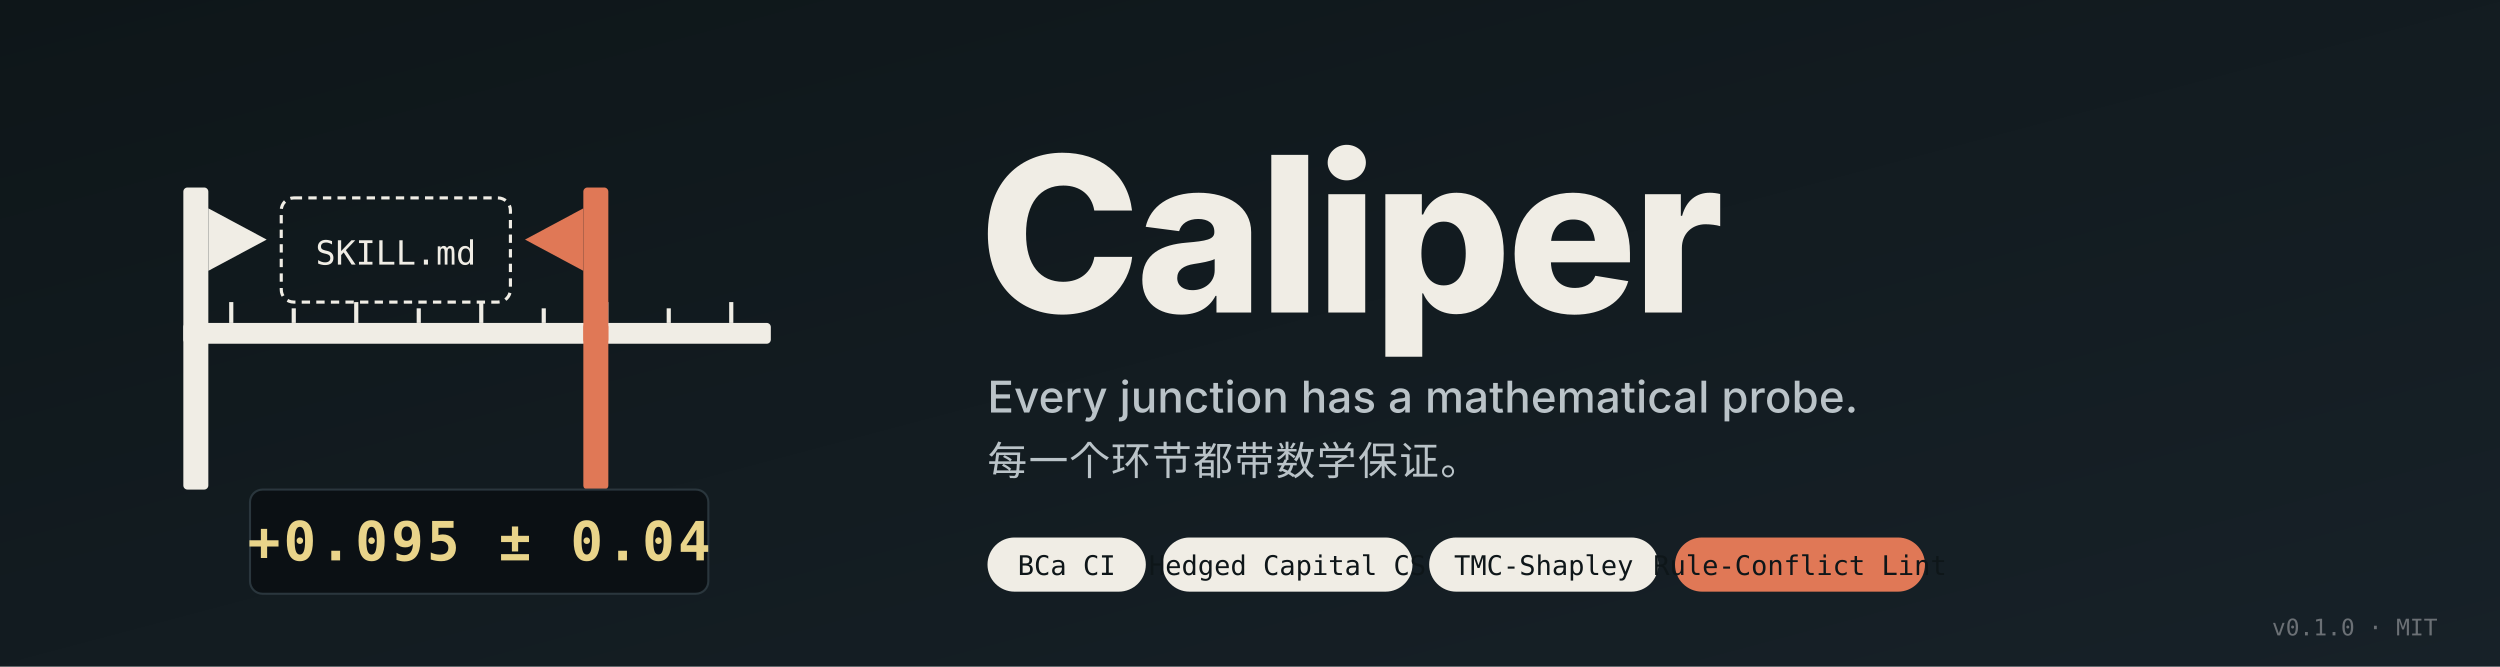
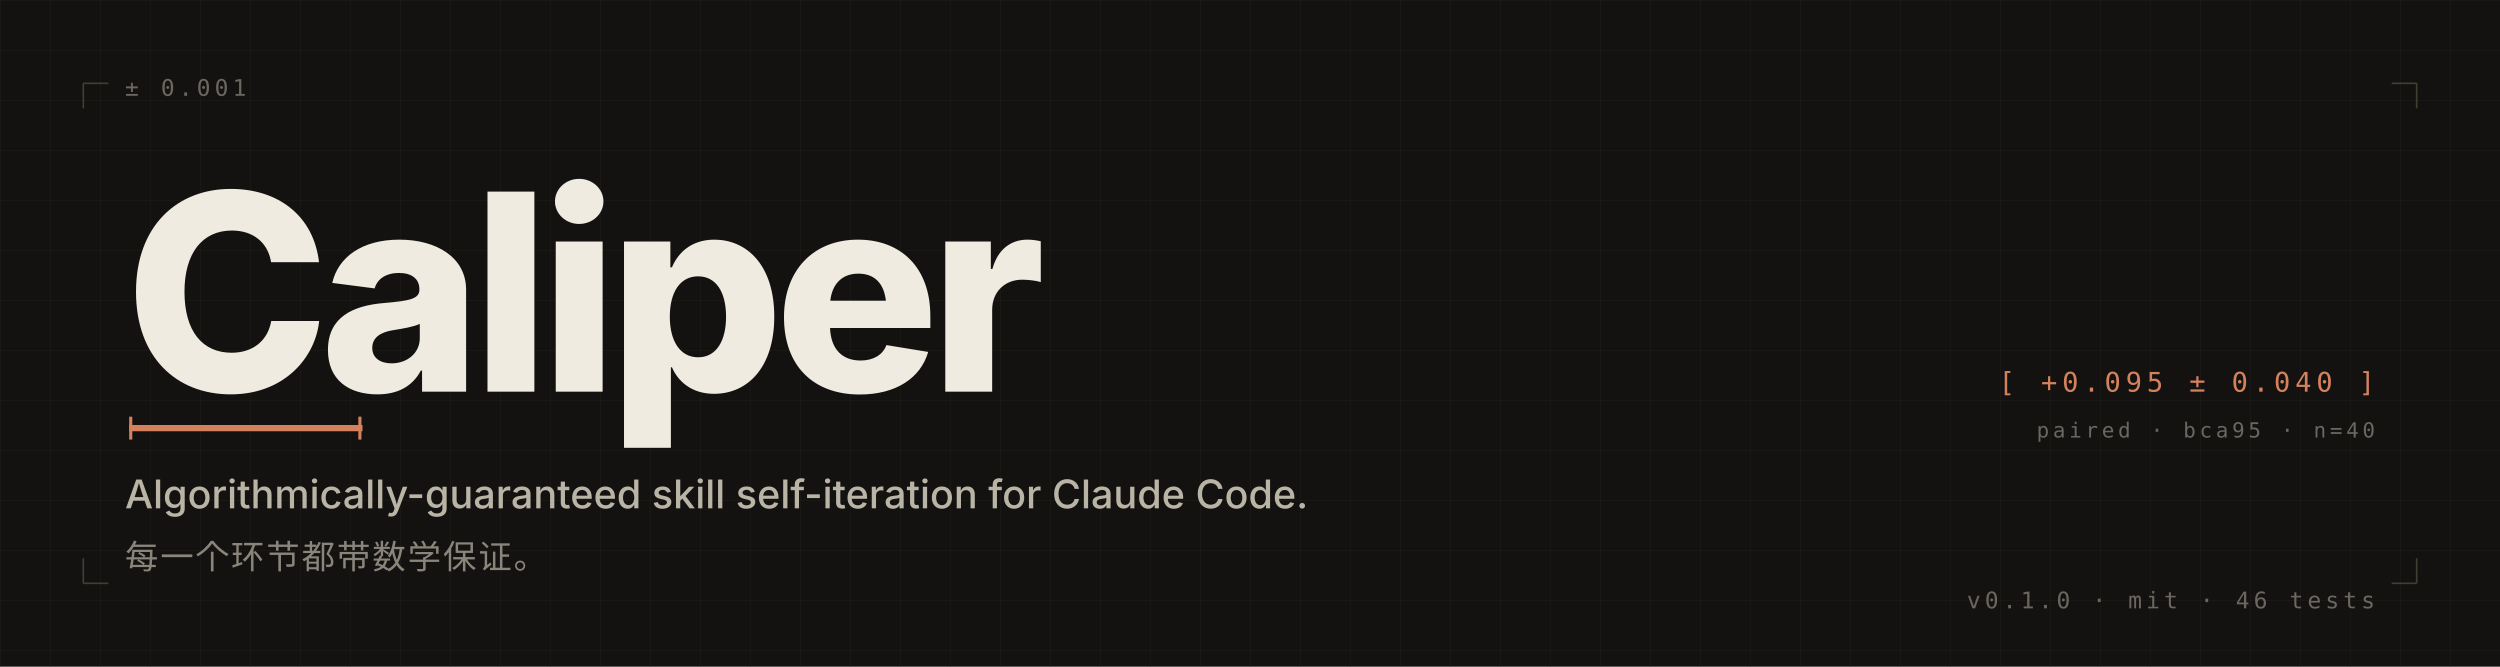
- <svg xmlns="http://www.w3.org/2000/svg" viewBox="0 0 1200 320" width="1200" height="320" role="img" aria-label="Caliper — dark mode">
+ <svg xmlns="http://www.w3.org/2000/svg" viewBox="0 0 1200 320" width="1200" height="320" role="img" aria-label="Caliper — dark">
  <defs>
    <style>
-       .wordmark { font-family: ui-sans-serif, -apple-system, BlinkMacSystemFont, 'Segoe UI', 'Inter', sans-serif; font-weight: 800; letter-spacing: -0.02em; }
-       .tagline  { font-family: ui-sans-serif, -apple-system, BlinkMacSystemFont, 'Segoe UI', 'Inter', sans-serif; font-weight: 500; letter-spacing: 0.005em; }
-       .tag-cn   { font-family: 'PingFang SC', 'Microsoft YaHei', ui-sans-serif, sans-serif; font-weight: 400; letter-spacing: 0.04em; }
-       .mono     { font-family: ui-monospace, 'JetBrains Mono', 'Menlo', 'Consolas', monospace; font-weight: 500; }
-       .readout  { font-family: ui-monospace, 'JetBrains Mono', 'Menlo', 'Consolas', monospace; font-weight: 700; letter-spacing: 0.06em; }
+       .word  { font-family: 'Inter', ui-sans-serif, -apple-system, BlinkMacSystemFont, 'Segoe UI', sans-serif; font-weight: 800; letter-spacing: -0.035em; }
+       .tag   { font-family: 'Inter', ui-sans-serif, -apple-system, BlinkMacSystemFont, 'Segoe UI', sans-serif; font-weight: 500; }
+       .cn    { font-family: 'PingFang SC', 'Noto Serif SC', 'Microsoft YaHei', serif; font-weight: 400; letter-spacing: 0.06em; }
+       .mono  { font-family: 'JetBrains Mono', ui-monospace, 'Menlo', 'Consolas', monospace; font-weight: 500; letter-spacing: 0.18em; }
    </style>
-     <linearGradient id="bgGradDark" x1="0" y1="0" x2="1" y2="1">
-       <stop offset="0%" stop-color="#0E1619" />
-       <stop offset="100%" stop-color="#172128" />
-     </linearGradient>
+     <pattern id="gridDark" width="24" height="24" patternUnits="userSpaceOnUse">
+       <path d="M 24 0 L 0 0 0 24" fill="none" stroke="#2A2721" stroke-width="0.5" opacity="0.6" />
+     </pattern>
  </defs>
-   <rect width="1200" height="320" fill="url(#bgGradDark)" />
-   <rect x="90" y="155" width="280" height="10" rx="2" fill="#F0EDE5" />
-   <g fill="#F0EDE5">
-     <rect x="110" y="145" width="2" height="10" />
-     <rect x="140" y="148" width="2" height="7" />
-     <rect x="170" y="145" width="2" height="10" />
-     <rect x="200" y="148" width="2" height="7" />
-     <rect x="230" y="145" width="2" height="10" />
-     <rect x="260" y="148" width="2" height="7" />
-     <rect x="290" y="145" width="2" height="10" />
-     <rect x="320" y="148" width="2" height="7" />
-     <rect x="350" y="145" width="2" height="10" />
+   <rect width="1200" height="320" fill="#131210" />
+   <rect width="1200" height="320" fill="url(#gridDark)" />
+   <text x="60" y="46" class="mono" font-size="11" fill="#6B6760">± 0.001</text>
+   <g stroke="#4A453A" stroke-width="0.8" fill="none" opacity="0.85">
+     <line x1="40" y1="40" x2="40" y2="52" />
+     <line x1="40" y1="40" x2="52" y2="40" />
+     <line x1="1160" y1="40" x2="1160" y2="52" />
+     <line x1="1160" y1="40" x2="1148" y2="40" />
+     <line x1="40" y1="280" x2="40" y2="268" />
+     <line x1="40" y1="280" x2="52" y2="280" />
+     <line x1="1160" y1="280" x2="1160" y2="268" />
+     <line x1="1160" y1="280" x2="1148" y2="280" />
  </g>
-   <rect x="88" y="90" width="12" height="75" rx="2" fill="#F0EDE5" />
-   <rect x="88" y="155" width="12" height="80" rx="2" fill="#F0EDE5" />
-   <polygon points="100,100 128,115 100,130" fill="#F0EDE5" />
-   <rect x="280" y="90" width="12" height="75" rx="2" fill="#E07856" />
-   <rect x="280" y="155" width="12" height="80" rx="2" fill="#E07856" />
-   <polygon points="280,100 252,115 280,130" fill="#E07856" />
-   <g transform="translate(135, 95)">
-     <rect width="110" height="50" rx="6" fill="none" stroke="#F0EDE5" stroke-width="1.5" stroke-dasharray="4 3" />
-     <text x="55" y="32" text-anchor="middle" class="mono" font-size="16" fill="#F0EDE5">SKILL.md</text>
+   <text x="60" y="188" class="word" font-size="132" fill="#F0EBE0">Caliper</text>
+   <g>
+     <rect x="62" y="204" width="112" height="3" fill="#D4825E" />
+     <rect x="62" y="200" width="1.5" height="11" fill="#D4825E" />
+     <rect x="172" y="200" width="1.5" height="11" fill="#D4825E" />
  </g>
-   <rect x="120" y="235" width="220" height="50" rx="6" fill="#0B1014" stroke="#2A363D" />
-   <text x="230" y="269" text-anchor="middle" class="readout" font-size="26" fill="#E9D48A">+0.095 ± 0.04</text>
-   <text x="470" y="150" class="wordmark" font-size="104" fill="#F0EDE5">Caliper</text>
-   <text x="474" y="198" class="tagline" font-size="21" fill="#BAC3C8">Every junction has a mathematical probe.</text>
-   <text x="474" y="228" class="tag-cn" font-size="19" fill="#BAC3C8">每一个环节都带数学保证。</text>
-   <g transform="translate(474, 258)" font-size="13" class="mono">
-     <g>
-       <rect width="76" height="26" rx="13" fill="#F0EDE5" />
-       <text x="38" y="18" text-anchor="middle" fill="#0E1619">BCa CI</text>
-     </g>
-     <g transform="translate(84, 0)">
-       <rect width="120" height="26" rx="13" fill="#F0EDE5" />
-       <text x="60" y="18" text-anchor="middle" fill="#0E1619">Hedged Capital CS</text>
-     </g>
-     <g transform="translate(212, 0)">
-       <rect width="110" height="26" rx="13" fill="#F0EDE5" />
-       <text x="55" y="18" text-anchor="middle" fill="#0E1619">TMC-Shapley</text>
-     </g>
-     <g transform="translate(330, 0)">
-       <rect width="120" height="26" rx="13" fill="#E07856" />
-       <text x="60" y="18" text-anchor="middle" fill="#0E1619">Rule-Conflict Lint</text>
-     </g>
+   <text x="60" y="244" class="tag" font-size="19" fill="#BAB4A6">
+     Algorithmically-guaranteed skill self-iteration for Claude Code.
+   </text>
+   <text x="60" y="273" class="cn" font-size="16" fill="#8A857B">
+     每一个环节都带数学保证。
+   </text>
+   <g transform="translate(1140, 188)" text-anchor="end">
+     <text class="mono" font-size="13" fill="#D4825E" letter-spacing="0.08em">[ +0.095 ± 0.040 ]</text>
+     <text y="22" class="mono" font-size="10" fill="#6B6760">paired · bca95 · n=40</text>
  </g>
-   <text x="1170" y="305" text-anchor="end" class="mono" font-size="11" fill="#6B7075">v0.1.0 · MIT</text>
+   <text x="1140" y="292" class="mono" font-size="11" fill="#6B6760" text-anchor="end">
+     v0.1.0 · mit · 46 tests
+   </text>
</svg>
